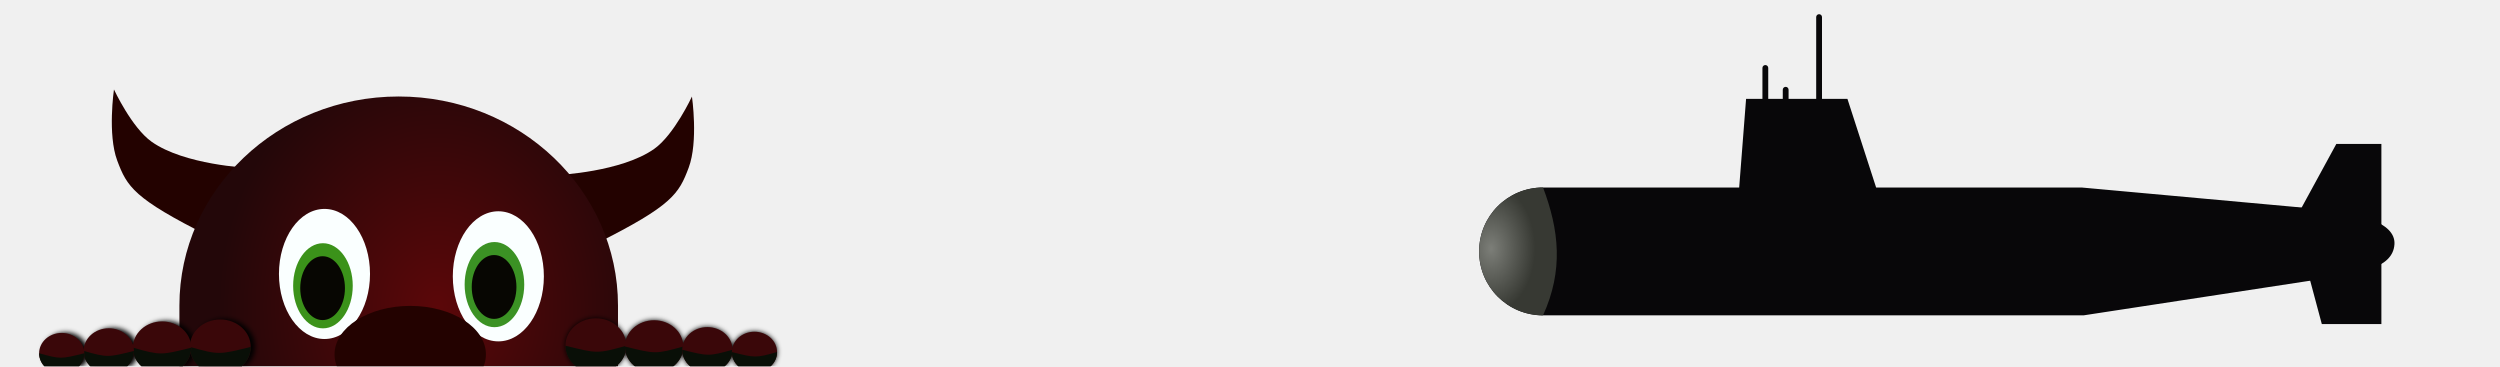
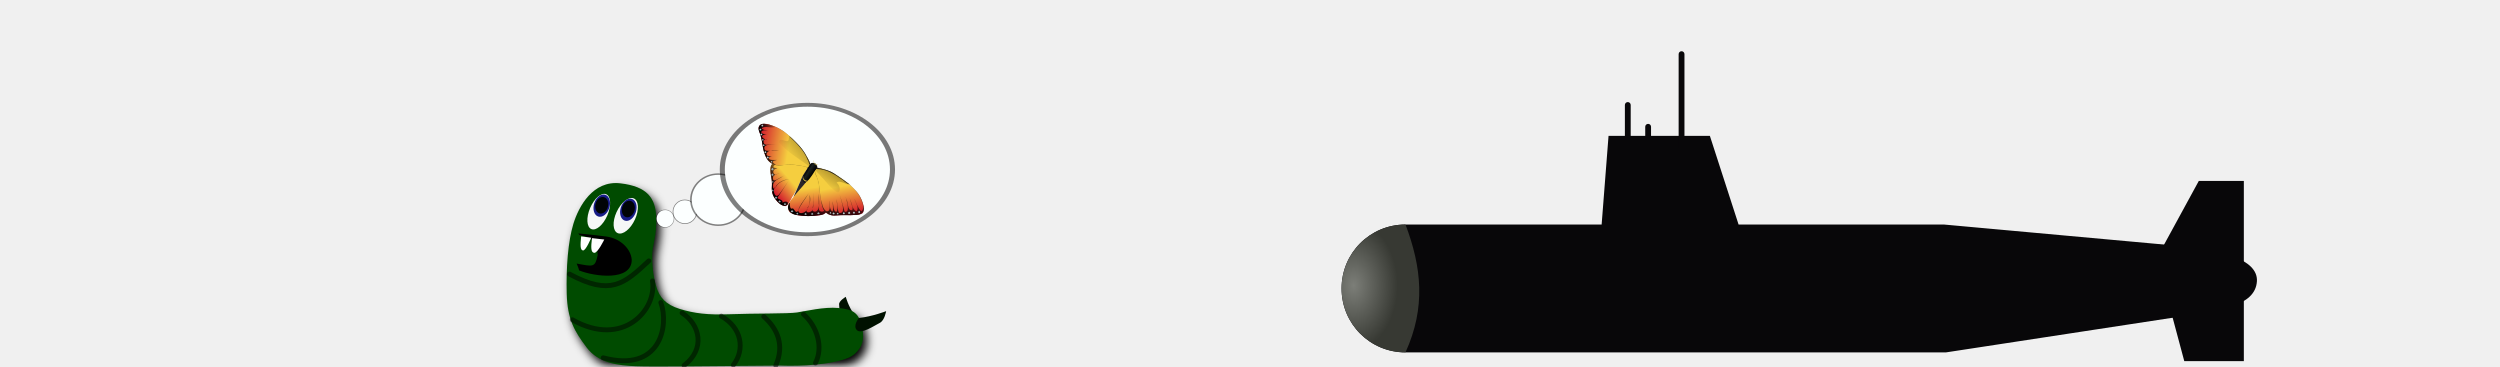
<svg xmlns="http://www.w3.org/2000/svg" xmlns:xlink="http://www.w3.org/1999/xlink" width="1024" height="150" id="svg11242" version="1.1">
  <defs id="defs11244">
    <linearGradient id="linearGradient36987">
      <stop style="stop-color:#5b0709;stop-opacity:1;" offset="0" id="stop36989" />
      <stop style="stop-color:#230709;stop-opacity:1;" offset="1" id="stop36991" />
    </linearGradient>
    <linearGradient id="linearGradient12025">
      <stop style="stop-color:#7c7e78;stop-opacity:1;" offset="0" id="stop12027" />
      <stop style="stop-color:#373933;stop-opacity:1;" offset="1" id="stop12029" />
    </linearGradient>
    <radialGradient xlink:href="#linearGradient12025" id="radialGradient12039" cx="578.638" cy="85.502" fx="578.638" fy="85.502" r="18.027" gradientTransform="matrix(1,0,0,1.452565,0,-39.06599)" gradientUnits="userSpaceOnUse" />
-     <radialGradient xlink:href="#linearGradient36987" id="radialGradient36993" cx="132.856" cy="1037.148" fx="132.856" fy="1037.148" r="64.274" gradientTransform="matrix(1,0,0,1.180556,0,-189.4365)" gradientUnits="userSpaceOnUse" />
-     <radialGradient xlink:href="#linearGradient36987" id="radialGradient37041" gradientUnits="userSpaceOnUse" gradientTransform="matrix(1,0,0,1.180556,0,-189.4365)" cx="132.856" cy="1037.148" fx="132.856" fy="1037.148" r="64.274" />
    <radialGradient xlink:href="#linearGradient36987" id="radialGradient37080" gradientUnits="userSpaceOnUse" gradientTransform="matrix(1.39749,0,0,1.649814,-6.369779,-683.0388)" cx="132.856" cy="1037.148" fx="132.856" fy="1037.148" r="64.274" />
    <filter id="filter37147" x="-0.03" width="1.06" y="-0.117" height="1.233">
      <feGaussianBlur stdDeviation="1.091" id="feGaussianBlur37149" />
    </filter>
    <clipPath clipPathUnits="userSpaceOnUse" id="clipPath37193">
      <rect ry="0" rx="0" y="883.775" x="-12.668" height="168.587" width="384.649" id="rect37195" style="color:#000000;fill:#ff0200;fill-opacity:0.393;fill-rule:nonzero;stroke:none;stroke-width:1;marker:none;visibility:visible;display:inline;overflow:visible;enable-background:accumulate" />
    </clipPath>
+     <filter id="filter48315">
+       <feGaussianBlur stdDeviation="1.966" id="feGaussianBlur48317" />
+     </filter>
+     <filter id="filter10718-3" color-interpolation-filters="sRGB">
+       <feGaussianBlur id="feGaussianBlur10720-3" stdDeviation="1.99" />
+     </filter>
+     <linearGradient xlink:href="#linearGradient7215-4" id="linearGradient67507" gradientUnits="userSpaceOnUse" gradientTransform="matrix(1.2862,0,0,1.594624,-160.3768,-587.6994)" x1="1303.043" y1="898.721" x2="1290.056" y2="1016.711" />
+     <linearGradient id="linearGradient7215-4">
+       <stop id="stop7217-7" offset="0" style="stop-color:#f5ce3f;stop-opacity:1;" />
+       <stop id="stop7219-3" offset="1" style="stop-color:#d41f2d;stop-opacity:1;" />
+     </linearGradient>
+     <linearGradient xlink:href="#linearGradient67390" id="linearGradient67509" gradientUnits="userSpaceOnUse" gradientTransform="matrix(1.2862,0,0,1.594624,-160.3768,325.0031)" x1="1311.183" y1="466.039" x2="1216.829" y2="239.553" />
+     <linearGradient id="linearGradient67390">
+       <stop style="stop-color:#000000;stop-opacity:1;" offset="0" id="stop67392" />
+       <stop style="stop-color:#000000;stop-opacity:0;" offset="1" id="stop67394" />
+     </linearGradient>
+     <filter color-interpolation-filters="sRGB" id="filter67288">
+       <feGaussianBlur stdDeviation="5.365" id="feGaussianBlur67290" />
+     </filter>
+     <linearGradient xlink:href="#linearGradient7215-4" id="linearGradient67598" gradientUnits="userSpaceOnUse" gradientTransform="matrix(1.2862,0,0,1.594624,-118.0633,-772.3406)" x1="1122.172" y1="889.888" x2="1102.017" y2="1017.37" />
+     <linearGradient id="linearGradient59987">
+       <stop id="stop59989" offset="0" style="stop-color:#f5ce3f;stop-opacity:1;" />
+       <stop id="stop59991" offset="1" style="stop-color:#d41f2d;stop-opacity:1;" />
+     </linearGradient>
+     <linearGradient xlink:href="#linearGradient67390" id="linearGradient67600" gradientUnits="userSpaceOnUse" gradientTransform="matrix(1.2862,0,0,1.594624,-118.0633,140.362)" x1="1040.997" y1="484.711" x2="1027.967" y2="312.62" />
+     <linearGradient id="linearGradient59994">
+       <stop style="stop-color:#000000;stop-opacity:1;" offset="0" id="stop59996" />
+       <stop style="stop-color:#000000;stop-opacity:0;" offset="1" id="stop59998" />
+     </linearGradient>
+     <linearGradient xlink:href="#linearGradient7178-8" id="linearGradient67602" gradientUnits="userSpaceOnUse" gradientTransform="matrix(1.2862,0,0,1.594624,-118.0633,140.362)" x1="1097.755" y1="196.241" x2="1168.778" y2="326.436" />
+     <linearGradient id="linearGradient7178-8">
+       <stop id="stop7180-1" offset="0" style="stop-color:#000000;stop-opacity:0.515;" />
+       <stop id="stop7182-8" offset="1" style="stop-color:#000000;stop-opacity:0;" />
+     </linearGradient>
+     <linearGradient xlink:href="#linearGradient8001-3" id="linearGradient10466-7" gradientUnits="userSpaceOnUse" x1="1262.836" y1="832.842" x2="1293.956" y2="808.431" />
+     <linearGradient id="linearGradient8001-3">
+       <stop style="stop-color:#000000;stop-opacity:1;" offset="0" id="stop8003-8" />
+       <stop id="stop8007-6" offset="0.65" style="stop-color:#1b211d;stop-opacity:1;" />
+       <stop style="stop-color:#000000;stop-opacity:1;" offset="1" id="stop8005-1" />
+     </linearGradient>
+     <linearGradient xlink:href="#linearGradient8001-3" id="linearGradient10462-6" gradientUnits="userSpaceOnUse" x1="1262.836" y1="832.842" x2="1293.956" y2="808.431" />
+     <linearGradient id="linearGradient60010">
+       <stop style="stop-color:#000000;stop-opacity:1;" offset="0" id="stop60012" />
+       <stop id="stop60014" offset="0.65" style="stop-color:#1b211d;stop-opacity:1;" />
+       <stop style="stop-color:#000000;stop-opacity:1;" offset="1" id="stop60016" />
+     </linearGradient>
+     <linearGradient xlink:href="#linearGradient8001-3" id="linearGradient10464-4" gradientUnits="userSpaceOnUse" x1="1262.836" y1="832.842" x2="1293.956" y2="808.431" />
+     <linearGradient id="linearGradient60019">
+       <stop style="stop-color:#000000;stop-opacity:1;" offset="0" id="stop60021" />
+       <stop id="stop60023" offset="0.65" style="stop-color:#1b211d;stop-opacity:1;" />
+       <stop style="stop-color:#000000;stop-opacity:1;" offset="1" id="stop60025" />
+     </linearGradient>
+     <linearGradient xlink:href="#linearGradient7215-4" id="linearGradient67120" gradientUnits="userSpaceOnUse" gradientTransform="matrix(1.2862,0,0,1.594624,-260.3908,-610.7796)" x1="1419.836" y1="821.53" x2="1490.662" y2="897.477" />
+     <linearGradient id="linearGradient60028">
+       <stop id="stop60030" offset="0" style="stop-color:#f5ce3f;stop-opacity:1;" />
+       <stop id="stop60032" offset="1" style="stop-color:#d41f2d;stop-opacity:1;" />
+     </linearGradient>
+     <linearGradient xlink:href="#linearGradient7371-5" id="linearGradient67122" gradientUnits="userSpaceOnUse" gradientTransform="matrix(1.2862,0,0,1.594624,-260.3908,301.923)" x1="1470.416" y1="338.68" x2="1361.83" y2="254.595" />
+     <linearGradient id="linearGradient7371-5">
+       <stop id="stop7373-5" offset="0" style="stop-color:#050000;stop-opacity:1;" />
+       <stop id="stop7375-5" offset="1" style="stop-color:#050000;stop-opacity:0;" />
+     </linearGradient>
+     <filter color-interpolation-filters="sRGB" id="filter67179">
+       <feGaussianBlur stdDeviation="3.54" id="feGaussianBlur67181" />
+     </filter>
+     <linearGradient xlink:href="#linearGradient7215-4" id="linearGradient67411" gradientUnits="userSpaceOnUse" gradientTransform="matrix(1.2862,0,0,1.594624,-324.5023,-678.7378)" x1="1398.433" y1="732.911" x2="1565.644" y2="697.65" />
+     <linearGradient id="linearGradient60041">
+       <stop id="stop60043" offset="0" style="stop-color:#f5ce3f;stop-opacity:1;" />
+       <stop id="stop60045" offset="1" style="stop-color:#d41f2d;stop-opacity:1;" />
+     </linearGradient>
+     <linearGradient xlink:href="#linearGradient67390" id="linearGradient67413" gradientUnits="userSpaceOnUse" gradientTransform="matrix(1.2862,0,0,1.594624,-324.5023,233.9648)" x1="1536.406" y1="140.636" x2="1434.431" y2="118.973" />
+     <linearGradient id="linearGradient60048">
+       <stop style="stop-color:#000000;stop-opacity:1;" offset="0" id="stop60050" />
+       <stop style="stop-color:#000000;stop-opacity:0;" offset="1" id="stop60052" />
+     </linearGradient>
+     <linearGradient xlink:href="#linearGradient7178-8" id="linearGradient67415" gradientUnits="userSpaceOnUse" gradientTransform="matrix(1.2862,0,0,1.594624,-324.5023,-678.7378)" x1="1188.222" y1="658.32" x2="1333.734" y2="806.146" />
+     <linearGradient id="linearGradient60055">
+       <stop id="stop60057" offset="0" style="stop-color:#000000;stop-opacity:0.515;" />
+       <stop id="stop60059" offset="1" style="stop-color:#000000;stop-opacity:0;" />
+     </linearGradient>
+     <linearGradient xlink:href="#linearGradient8001-3" id="linearGradient60358" gradientUnits="userSpaceOnUse" x1="1262.836" y1="832.842" x2="1293.956" y2="808.431" />
+     <linearGradient xlink:href="#linearGradient8001-3" id="linearGradient60361" gradientUnits="userSpaceOnUse" x1="1262.836" y1="832.842" x2="1293.956" y2="808.431" />
+     <linearGradient xlink:href="#linearGradient7215-4" id="linearGradient60366" gradientUnits="userSpaceOnUse" gradientTransform="matrix(1.2862,0,0,1.594624,-324.5023,-678.7378)" x1="1398.433" y1="732.911" x2="1565.644" y2="697.65" />
+     <linearGradient xlink:href="#linearGradient67390" id="linearGradient60369" gradientUnits="userSpaceOnUse" gradientTransform="matrix(1.2862,0,0,1.594624,-324.5023,233.9648)" x1="1536.406" y1="140.636" x2="1434.431" y2="118.973" />
+     <linearGradient xlink:href="#linearGradient7178-8" id="linearGradient60380" gradientUnits="userSpaceOnUse" gradientTransform="matrix(1.2862,0,0,1.594624,-324.5023,-678.7378)" x1="1188.222" y1="658.32" x2="1333.734" y2="806.146" />
+     <linearGradient xlink:href="#linearGradient7215-4" id="linearGradient60385" gradientUnits="userSpaceOnUse" gradientTransform="matrix(1.2862,0,0,1.594624,-118.0633,-772.3406)" x1="1122.172" y1="889.888" x2="1102.017" y2="1017.37" />
+     <linearGradient xlink:href="#linearGradient67390" id="linearGradient60388" gradientUnits="userSpaceOnUse" gradientTransform="matrix(1.2862,0,0,1.594624,-118.0633,140.362)" x1="1040.997" y1="484.711" x2="1027.967" y2="312.62" />
+     <linearGradient xlink:href="#linearGradient7178-8" id="linearGradient60398" gradientUnits="userSpaceOnUse" gradientTransform="matrix(1.2862,0,0,1.594624,-118.0633,140.362)" x1="1097.755" y1="196.241" x2="1168.778" y2="326.436" />
+     <linearGradient xlink:href="#linearGradient7215-4" id="linearGradient60402" gradientUnits="userSpaceOnUse" gradientTransform="matrix(1.2862,0,0,1.594624,-160.3768,-587.6994)" x1="1303.043" y1="898.721" x2="1290.056" y2="1016.711" />
+     <linearGradient xlink:href="#linearGradient67390" id="linearGradient60405" gradientUnits="userSpaceOnUse" gradientTransform="matrix(1.2862,0,0,1.594624,-160.3768,325.0031)" x1="1311.183" y1="466.039" x2="1216.829" y2="239.553" />
+     <linearGradient xlink:href="#linearGradient7215-4" id="linearGradient60414" gradientUnits="userSpaceOnUse" gradientTransform="matrix(1.2862,0,0,1.594624,-260.3908,-610.7796)" x1="1419.836" y1="821.53" x2="1490.662" y2="897.477" />
+     <linearGradient xlink:href="#linearGradient7371-5" id="linearGradient60417" gradientUnits="userSpaceOnUse" gradientTransform="matrix(1.2862,0,0,1.594624,-260.3908,301.923)" x1="1470.416" y1="338.68" x2="1361.83" y2="254.595" />
  </defs>
  <g id="layer1" transform="translate(0,-902.3622)">
-     <g id="g12049" transform="translate(32.13695,16.6636)">
+     <g id="g12049" transform="translate(-24.20128,31.83159)">
      <path id="rect12018" d="m 599.89,60.136 80.342,0 2.827,-36.303 41.51,0 11.754,36.303 84.136,0 98.122,8.927 c 14.447,1.314 30.58,5.148 30.054,14.283 -0.595,10.341 -15.714,12.09 -30.054,14.283 l -97.304,14.878 -221.388,0 c -14.507,0 -26.186,-11.679 -26.186,-26.186 0,-14.507 11.679,-26.186 26.186,-26.186 z" style="color:#000000;fill:#080709;fill-opacity:1;fill-rule:nonzero;stroke:none;stroke-width:1;marker:none;visibility:visible;display:inline;overflow:visible;enable-background:accumulate" transform="translate(0,902.3622)" />
      <path transform="translate(0,902.3622)" id="path12021" d="m 910.547,68.467 14.283,-26.186 18.449,0 0,73.796 -24.4,0 -5.617,-20.962 z" style="fill:#080709;fill-opacity:1;stroke:none" />
      <path transform="translate(0,902.3622)" style="color:#000000;fill:url(#radialGradient12039);fill-opacity:1;fill-rule:nonzero;stroke:none;stroke-width:1;marker:none;visibility:visible;display:inline;overflow:visible;enable-background:accumulate" d="m 599.89,60.136 c 6.588,17.421 8.408,33.922 0,52.371 -14.507,0 -26.186,-11.679 -26.186,-26.186 0,-14.507 11.679,-26.186 26.186,-26.186 z" id="path12023" />
      <rect ry="1.19" y="912.341" x="689.754" height="22.02" width="2.381" id="rect12041" style="color:#000000;fill:#080709;fill-opacity:1;fill-rule:nonzero;stroke:none;stroke-width:1;marker:none;visibility:visible;display:inline;overflow:visible;enable-background:accumulate" />
      <rect ry="1.19" y="921.268" x="698.086" height="8.927" width="2.381" id="rect12045" style="color:#000000;fill:#080709;fill-opacity:1;fill-rule:nonzero;stroke:none;stroke-width:1;marker:none;visibility:visible;display:inline;overflow:visible;enable-background:accumulate" />
      <rect ry="1.19" y="891.512" x="711.774" height="41.064" width="2.381" id="rect12047" style="color:#000000;fill:#080709;fill-opacity:1;fill-rule:nonzero;stroke:none;stroke-width:1;marker:none;visibility:visible;display:inline;overflow:visible;enable-background:accumulate" />
    </g>
-     <g id="g37153" clip-path="url(#clipPath37193)">
+     <g id="g37153" clip-path="url(#clipPath37193)" transform="translate(2.166855,-150.2353)">
      <path style="fill:#230200;fill-opacity:1;stroke:none" d="m 244.53,1001.98 c 30.844,-15.464 33.527,-20.222 37.55,-30.928 4.023,-10.706 1.341,-29.143 1.341,-29.143 0,0 -7.243,15.608 -15.422,21.412 -13.411,9.516 -39.561,10.706 -39.561,10.706 z" id="path36977" />
      <path id="path36975" d="M 85.569,999.073 C 54.724,983.609 52.042,978.851 48.019,968.145 c -4.023,-10.706 -1.341,-29.143 -1.341,-29.143 0,0 7.243,15.608 15.422,21.412 13.411,9.516 39.561,10.706 39.561,10.706 z" style="fill:#230200;fill-opacity:1;stroke:none" />
      <rect rx="89.822" ry="85.664" y="941.885" x="73.486" height="212.08" width="179.644" id="rect36882" style="color:#000000;fill:url(#radialGradient37080);fill-opacity:1;fill-rule:nonzero;stroke:none;stroke-width:1;marker:none;visibility:visible;display:inline;overflow:visible;enable-background:accumulate" />
-       <path id="rect37092" transform="translate(0,902.3622)" d="M 244.094 130.375 C 237.182 130.375 231.594 135.374 231.594 141.594 C 231.594 147.814 237.182 152.812 244.094 152.812 C 244.526 152.812 244.923 152.819 245.344 152.781 C 250.697 152.295 255.031 148.772 256.219 144.156 C 256.622 145.887 257.485 147.469 258.688 148.781 C 258.931 149.047 259.199 149.288 259.469 149.531 C 261.629 151.476 264.627 152.688 267.938 152.688 C 268.351 152.688 268.753 152.662 269.156 152.625 C 274.269 152.16 278.379 148.809 279.531 144.406 C 280.08 148.369 283.365 151.557 287.656 152.344 C 287.992 152.405 288.34 152.437 288.688 152.469 C 289.035 152.5 289.393 152.531 289.75 152.531 C 290.107 152.531 290.465 152.5 290.812 152.469 C 295.305 152.061 298.931 149.091 299.844 145.188 C 300.273 148.496 302.845 151.198 306.281 152.156 C 307.152 152.399 308.07 152.531 309.031 152.531 C 309.352 152.531 309.657 152.497 309.969 152.469 C 314.022 152.1 317.295 149.405 318.094 145.875 C 318.217 145.332 318.281 144.764 318.281 144.188 C 318.281 139.574 314.157 135.875 309.031 135.875 C 304.595 135.875 300.912 138.667 300 142.406 C 299.522 137.672 295.139 133.969 289.75 133.969 C 284.982 133.969 281.001 136.869 279.812 140.812 C 279.203 135.375 274.145 131.156 267.938 131.156 C 262.305 131.156 257.59 134.639 256.312 139.344 C 255.153 134.218 250.141 130.375 244.094 130.375 z " style="color:#000000;fill:#000000;fill-opacity:1;fill-rule:nonzero;stroke:none;stroke-width:1;marker:none;visibility:visible;display:inline;overflow:visible;enable-background:accumulate;filter:url(#filter37147)" />
+       <path id="rect37092" transform="translate(0,902.3622)" d="m 244.094,130.375 c -6.911,0 -12.5,4.999 -12.5,11.219 0,6.22 5.589,11.219 12.5,11.219 0.432,0 0.83,0.007 1.25,-0.031 5.353,-0.486 9.687,-4.009 10.875,-8.625 0.403,1.73 1.267,3.313 2.469,4.625 0.243,0.265 0.511,0.507 0.781,0.75 2.16,1.944 5.158,3.156 8.469,3.156 0.414,0 0.816,-0.026 1.219,-0.062 5.113,-0.465 9.223,-3.816 10.375,-8.219 0.549,3.963 3.834,7.151 8.125,7.938 0.336,0.062 0.684,0.093 1.031,0.125 0.347,0.032 0.706,0.062 1.062,0.062 0.357,0 0.715,-0.031 1.062,-0.062 4.493,-0.408 8.118,-3.378 9.031,-7.281 0.429,3.308 3.002,6.011 6.438,6.969 0.87,0.243 1.789,0.375 2.75,0.375 0.32,0 0.626,-0.034 0.938,-0.062 4.054,-0.368 7.326,-3.064 8.125,-6.594 0.123,-0.543 0.188,-1.111 0.188,-1.688 0,-4.613 -4.124,-8.312 -9.25,-8.312 -4.436,0 -8.119,2.792 -9.031,6.531 -0.478,-4.734 -4.861,-8.438 -10.25,-8.438 -4.768,0 -8.749,2.9 -9.938,6.844 -0.61,-5.437 -5.667,-9.656 -11.875,-9.656 -5.632,0 -10.347,3.482 -11.625,8.188 -1.159,-5.126 -6.171,-8.969 -12.219,-8.969 z" style="color:#000000;fill:#000000;fill-opacity:1;fill-rule:nonzero;stroke:none;stroke-width:1;marker:none;visibility:visible;display:inline;overflow:visible;filter:url(#filter37147);enable-background:accumulate" />
      <g transform="matrix(1.39749,0,0,1.39749,31.90135,-417.3344)" id="g36915">
        <g id="g36893" transform="translate(-57.65817,11.44606)">
          <rect ry="16.068" rx="64.274" y="1026.177" x="200.558" height="16.068" width="17.854" id="rect36884" style="color:#000000;fill:#3a0709;fill-opacity:1;fill-rule:nonzero;stroke:none;stroke-width:1;marker:none;visibility:visible;display:inline;overflow:visible;enable-background:accumulate" />
          <path id="rect36890" d="m 218.412,1034.211 c 0,4.451 -3.981,8.034 -8.927,8.034 -4.946,0 -8.927,-3.583 -8.927,-8.034 9.244,2.3 9.328,2.394 17.854,0 z" style="color:#000000;fill:#090f07;fill-opacity:1;fill-rule:nonzero;stroke:none;stroke-width:1;marker:none;visibility:visible;display:inline;overflow:visible;enable-background:accumulate" />
        </g>
        <g transform="matrix(0.9580591,0,0,0.9580591,-31.81005,55.05181)" id="g36897">
          <rect style="color:#000000;fill:#3a0709;fill-opacity:1;fill-rule:nonzero;stroke:none;stroke-width:1;marker:none;visibility:visible;display:inline;overflow:visible;enable-background:accumulate" id="rect36899" width="17.854" height="16.068" x="200.558" y="1026.177" rx="64.274" ry="16.068" />
          <path style="color:#000000;fill:#090f07;fill-opacity:1;fill-rule:nonzero;stroke:none;stroke-width:1;marker:none;visibility:visible;display:inline;overflow:visible;enable-background:accumulate" d="m 218.412,1034.211 c 0,4.451 -3.981,8.034 -8.927,8.034 -4.946,0 -8.927,-3.583 -8.927,-8.034 9.244,2.3 9.328,2.394 17.854,0 z" id="path36901" />
        </g>
        <g id="g36903" transform="matrix(0.8262447,0,0,0.8262447,11.42109,192.3277)">
          <rect ry="16.068" rx="64.274" y="1026.177" x="200.558" height="16.068" width="17.854" id="rect36905" style="color:#000000;fill:#3a0709;fill-opacity:1;fill-rule:nonzero;stroke:none;stroke-width:1;marker:none;visibility:visible;display:inline;overflow:visible;enable-background:accumulate" />
          <path id="path36907" d="m 218.412,1034.211 c 0,4.451 -3.981,8.034 -8.927,8.034 -4.946,0 -8.927,-3.583 -8.927,-8.034 9.244,2.3 9.328,2.394 17.854,0 z" style="color:#000000;fill:#090f07;fill-opacity:1;fill-rule:nonzero;stroke:none;stroke-width:1;marker:none;visibility:visible;display:inline;overflow:visible;enable-background:accumulate" />
        </g>
        <g transform="matrix(0.7416972,0,0,0.7416972,42.92607,280.447)" id="g36909">
          <rect style="color:#000000;fill:#3a0709;fill-opacity:1;fill-rule:nonzero;stroke:none;stroke-width:1;marker:none;visibility:visible;display:inline;overflow:visible;enable-background:accumulate" id="rect36911" width="17.854" height="16.068" x="200.558" y="1026.177" rx="64.274" ry="16.068" />
          <path style="color:#000000;fill:#090f07;fill-opacity:1;fill-rule:nonzero;stroke:none;stroke-width:1;marker:none;visibility:visible;display:inline;overflow:visible;enable-background:accumulate" d="m 218.412,1034.211 c 0,4.451 -3.981,8.034 -8.927,8.034 -4.946,0 -8.927,-3.583 -8.927,-8.034 9.244,2.3 9.328,2.394 17.854,0 z" id="path36913" />
        </g>
      </g>
      <path style="color:#000000;fill:#000000;fill-opacity:1;fill-rule:nonzero;stroke:none;stroke-width:1;marker:none;visibility:visible;display:inline;overflow:visible;filter:url(#filter37147);enable-background:accumulate" d="m 244.094,130.375 c -6.911,0 -12.5,4.999 -12.5,11.219 0,6.22 5.589,11.219 12.5,11.219 0.432,0 0.83,0.007 1.25,-0.031 5.353,-0.486 9.687,-4.009 10.875,-8.625 0.403,1.73 1.267,3.313 2.469,4.625 0.243,0.265 0.511,0.507 0.781,0.75 2.16,1.944 5.158,3.156 8.469,3.156 0.414,0 0.816,-0.026 1.219,-0.062 5.113,-0.465 9.223,-3.816 10.375,-8.219 0.549,3.963 3.834,7.151 8.125,7.938 0.336,0.062 0.684,0.093 1.031,0.125 0.347,0.032 0.706,0.062 1.062,0.062 0.357,0 0.715,-0.031 1.062,-0.062 4.493,-0.408 8.118,-3.378 9.031,-7.281 0.429,3.308 3.002,6.011 6.438,6.969 0.87,0.243 1.789,0.375 2.75,0.375 0.32,0 0.626,-0.034 0.938,-0.062 4.054,-0.368 7.326,-3.064 8.125,-6.594 0.123,-0.543 0.188,-1.111 0.188,-1.688 0,-4.613 -4.124,-8.312 -9.25,-8.312 -4.436,0 -8.119,2.792 -9.031,6.531 -0.478,-4.734 -4.861,-8.438 -10.25,-8.438 -4.768,0 -8.749,2.9 -9.938,6.844 -0.61,-5.437 -5.667,-9.656 -11.875,-9.656 -5.632,0 -10.347,3.482 -11.625,8.188 -1.159,-5.126 -6.171,-8.969 -12.219,-8.969 z" transform="matrix(-1,0,0,1,335.9898,902.7088)" id="path37151" />
      <g transform="matrix(-1.39749,0,0,1.39749,302.4011,-416.85)" id="g36929">
        <g transform="translate(-57.65817,11.44606)" id="g36931">
          <rect style="color:#000000;fill:#3a0709;fill-opacity:1;fill-rule:nonzero;stroke:none;stroke-width:1;marker:none;visibility:visible;display:inline;overflow:visible;enable-background:accumulate" id="rect36933" width="17.854" height="16.068" x="200.558" y="1026.177" rx="64.274" ry="16.068" />
          <path style="color:#000000;fill:#090f07;fill-opacity:1;fill-rule:nonzero;stroke:none;stroke-width:1;marker:none;visibility:visible;display:inline;overflow:visible;enable-background:accumulate" d="m 218.412,1034.211 c 0,4.451 -3.981,8.034 -8.927,8.034 -4.946,0 -8.927,-3.583 -8.927,-8.034 9.244,2.3 9.328,2.394 17.854,0 z" id="path36935" />
        </g>
        <g id="g36937" transform="matrix(0.9580591,0,0,0.9580591,-31.81005,55.05181)">
          <rect ry="16.068" rx="64.274" y="1026.177" x="200.558" height="16.068" width="17.854" id="rect36939" style="color:#000000;fill:#3a0709;fill-opacity:1;fill-rule:nonzero;stroke:none;stroke-width:1;marker:none;visibility:visible;display:inline;overflow:visible;enable-background:accumulate" />
          <path id="path36941" d="m 218.412,1034.211 c 0,4.451 -3.981,8.034 -8.927,8.034 -4.946,0 -8.927,-3.583 -8.927,-8.034 9.244,2.3 9.328,2.394 17.854,0 z" style="color:#000000;fill:#090f07;fill-opacity:1;fill-rule:nonzero;stroke:none;stroke-width:1;marker:none;visibility:visible;display:inline;overflow:visible;enable-background:accumulate" />
        </g>
        <g transform="matrix(0.8262447,0,0,0.8262447,11.42109,192.3277)" id="g36943">
          <rect style="color:#000000;fill:#3a0709;fill-opacity:1;fill-rule:nonzero;stroke:none;stroke-width:1;marker:none;visibility:visible;display:inline;overflow:visible;enable-background:accumulate" id="rect36945" width="17.854" height="16.068" x="200.558" y="1026.177" rx="64.274" ry="16.068" />
          <path style="color:#000000;fill:#090f07;fill-opacity:1;fill-rule:nonzero;stroke:none;stroke-width:1;marker:none;visibility:visible;display:inline;overflow:visible;enable-background:accumulate" d="m 218.412,1034.211 c 0,4.451 -3.981,8.034 -8.927,8.034 -4.946,0 -8.927,-3.583 -8.927,-8.034 9.244,2.3 9.328,2.394 17.854,0 z" id="path36947" />
        </g>
        <g id="g36949" transform="matrix(0.7416972,0,0,0.7416972,42.92607,280.447)">
          <rect ry="16.068" rx="64.274" y="1026.177" x="200.558" height="16.068" width="17.854" id="rect36951" style="color:#000000;fill:#3a0709;fill-opacity:1;fill-rule:nonzero;stroke:none;stroke-width:1;marker:none;visibility:visible;display:inline;overflow:visible;enable-background:accumulate" />
          <path id="path36953" d="m 218.412,1034.211 c 0,4.451 -3.981,8.034 -8.927,8.034 -4.946,0 -8.927,-3.583 -8.927,-8.034 9.244,2.3 9.328,2.394 17.854,0 z" style="color:#000000;fill:#090f07;fill-opacity:1;fill-rule:nonzero;stroke:none;stroke-width:1;marker:none;visibility:visible;display:inline;overflow:visible;enable-background:accumulate" />
        </g>
      </g>
      <rect ry="53.289" rx="89.822" y="988.9" x="185.47" height="53.289" width="37.302" id="rect36955" style="color:#000000;fill:#faffff;fill-opacity:1;fill-rule:nonzero;stroke:none;stroke-width:1;marker:none;visibility:visible;display:inline;overflow:visible;enable-background:accumulate" />
      <rect style="color:#000000;fill:#faffff;fill-opacity:1;fill-rule:nonzero;stroke:none;stroke-width:1;marker:none;visibility:visible;display:inline;overflow:visible;enable-background:accumulate" id="rect36957" width="37.302" height="53.289" x="114.257" y="987.931" rx="89.822" ry="53.289" />
      <rect ry="34.88" rx="58.793" y="1001.98" x="120.07" height="34.88" width="24.416" id="rect36959" style="color:#000000;fill:#3b921a;fill-opacity:1;fill-rule:nonzero;stroke:none;stroke-width:1;marker:none;visibility:visible;display:inline;overflow:visible;enable-background:accumulate" />
      <rect style="color:#000000;fill:#070602;fill-opacity:1;fill-rule:nonzero;stroke:none;stroke-width:1;marker:none;visibility:visible;display:inline;overflow:visible;enable-background:accumulate" id="rect36961" width="18.312" height="26.16" x="122.977" y="1007.309" rx="44.094" ry="26.16" />
      <rect style="color:#000000;fill:#3b9224;fill-opacity:1;fill-rule:nonzero;stroke:none;stroke-width:1;marker:none;visibility:visible;display:inline;overflow:visible;enable-background:accumulate" id="rect36969" width="24.416" height="34.88" x="190.315" y="1001.495" rx="58.793" ry="34.88" />
      <rect ry="26.16" rx="44.094" y="1006.824" x="193.221" height="26.16" width="18.312" id="rect36971" style="color:#000000;fill:#070602;fill-opacity:1;fill-rule:nonzero;stroke:none;stroke-width:1;marker:none;visibility:visible;display:inline;overflow:visible;enable-background:accumulate" />
      <rect ry="34.599" rx="61.349" y="1027.655" x="137.026" height="39.724" width="62.009" id="rect36973" style="color:#000000;fill:#230200;fill-opacity:1;fill-rule:nonzero;stroke:none;stroke-width:1;marker:none;visibility:visible;display:inline;overflow:visible;enable-background:accumulate" />
    </g>
+     <g id="g60426">
+       <path style="fill:#000002;fill-opacity:1;stroke:none;filter:url(#filter48315)" d="m 321.505,1054.551 c -31.877,0.272 -52.312,0.545 -59.396,0.272 -7.084,-0.272 -15.277,-1.14 -20.181,-7.679 -4.904,-6.539 -7.882,-11.393 -8.155,-22.019 -0.272,-10.626 0.529,-21.455 2.725,-28.608 2.195,-7.153 7.997,-17.899 19.217,-16.604 11.22,1.294 14.35,6.178 14.706,13.695 0.356,7.517 -1.638,11.957 -1.638,15.771 0,3.814 0.241,7.989 1.604,12.621 1.362,4.632 3.849,7.553 9.627,9.345 5.979,1.854 11.514,2.53 20.515,2.188 9.912,-0.376 24.007,-0.172 27.549,-0.717 3.542,-0.545 11.171,-2.383 16.892,-1.838 5.722,0.545 8.124,1.704 9.52,6.78 1.397,5.077 0.459,8.262 -1.059,10.169 -1.857,2.333 -3.266,3.742 -10.307,5.177 -9.994,2.037 -21.621,1.447 -21.621,1.447 z" id="path48297" />
+       <path style="fill:#001100;fill-opacity:1;stroke:none" d="m 349.905,1031.277 c -2.477,-3.518 -3.476,-7.332 -3.476,-7.332 0,0 -2.929,1.676 -2.727,3.157 0.203,1.481 -0.105,5.989 2.391,6.37 2.495,0.381 3.812,-2.196 3.812,-2.196 z" id="path48223" />
+       <path transform="translate(0,902.3622)" id="path48219" d="M 319.864,149.728 C 287.987,150 267.553,150.272 260.469,150 c -7.084,-0.272 -15.277,-1.14 -20.181,-7.679 -4.904,-6.539 -7.882,-11.393 -8.155,-22.019 -0.272,-10.626 0.529,-21.455 2.725,-28.608 2.195,-7.153 7.997,-17.899 19.217,-16.604 11.22,1.294 14.35,6.178 14.706,13.695 0.356,7.517 -1.638,11.957 -1.638,15.771 0,3.814 0.241,7.989 1.604,12.621 1.362,4.632 3.849,7.553 9.627,9.345 5.979,1.854 11.514,2.53 20.515,2.188 9.912,-0.376 24.007,-0.172 27.549,-0.717 3.542,-0.545 11.171,-2.383 16.892,-1.838 5.722,0.545 8.124,1.704 9.52,6.78 1.397,5.077 0.459,8.262 -1.059,10.169 -1.857,2.333 -3.266,3.742 -10.307,5.177 -9.994,2.037 -21.621,1.447 -21.621,1.447 z" style="fill:#004b00;fill-opacity:1;stroke:none;stroke-width:1px;stroke-linecap:butt;stroke-linejoin:miter;stroke-opacity:0.968" />
+       <path id="path48221" d="m 351.783,1032.62 c 5.789,-0.663 11.179,-2.818 11.179,-2.818 0,0 -0.599,3.813 -2.595,4.807 -1.996,0.995 -7.586,4.807 -9.383,2.984 -1.797,-1.823 0.799,-4.973 0.799,-4.973 z" style="fill:#001100;fill-opacity:1;stroke:none" />
+       <rect transform="matrix(0.9196628,0.3927089,-0.3927089,0.9196628,0,0)" ry="15.501" rx="89.822" y="805.535" x="610.12" height="15.501" width="7.674" id="rect48277" style="color:#000000;fill:#f5f7f7;fill-opacity:1;fill-rule:nonzero;stroke:none;stroke-width:1;marker:none;visibility:visible;display:inline;overflow:visible;enable-background:accumulate" />
+       <rect style="color:#000000;fill:#f5f7f7;fill-opacity:1;fill-rule:nonzero;stroke:none;stroke-width:1;marker:none;visibility:visible;display:inline;overflow:visible;enable-background:accumulate" id="rect48279" width="8.119" height="15.669" x="641.058" y="817.944" rx="95.036" ry="15.669" transform="matrix(0.9285675,0.3711635,-0.415032,0.9098068,0,0)" />
+       <rect transform="matrix(0.9509861,0.3092338,-0.3092338,0.9509861,0,0)" ry="9.362" rx="107.787" y="857.342" x="536.263" height="9.362" width="6.446" id="rect48283" style="color:#000000;fill:#171c87;fill-opacity:1;fill-rule:nonzero;stroke:none;stroke-width:1;marker:none;visibility:visible;display:inline;overflow:visible;enable-background:accumulate" />
+       <rect style="color:#000000;fill:#171c87;fill-opacity:1;fill-rule:nonzero;stroke:none;stroke-width:1;marker:none;visibility:visible;display:inline;overflow:visible;enable-background:accumulate" id="rect48285" width="6.446" height="9.362" x="547.147" y="855.578" rx="107.787" ry="9.362" transform="matrix(0.9509861,0.3092338,-0.3092338,0.9509861,0,0)" />
+       <rect transform="matrix(0.9628779,0.2699371,-0.2699371,0.9628779,0,0)" ry="6.906" rx="107.787" y="879.84" x="500.996" height="6.906" width="5.218" id="rect48287" style="color:#000000;fill:#000306;fill-opacity:1;fill-rule:nonzero;stroke:none;stroke-width:1;marker:none;visibility:visible;display:inline;overflow:visible;enable-background:accumulate" />
+       <rect style="color:#000000;fill:#000306;fill-opacity:1;fill-rule:nonzero;stroke:none;stroke-width:1;marker:none;visibility:visible;display:inline;overflow:visible;enable-background:accumulate" id="rect48289" width="5.218" height="6.906" x="511.903" y="878.377" rx="107.787" ry="6.906" transform="matrix(0.9628779,0.2699371,-0.2699371,0.9628779,0,0)" />
+       <path transform="translate(0,902.3622)" id="path48291" d="m 236.861,95.622 c 0,0 6.086,0.509 11.611,1.277 5.525,0.767 9.983,4.947 10.29,9.551 -0.034,8.848 -15.286,6.867 -21.56,4.311 -0.276,-1.154 -0.539,-1.568 -1.008,-2.812 6.763,1.249 7.537,1.744 8.616,-3.44 -0.203,-4.49 -1.044,-7.051 -7.388,-8.224 z" style="fill:#000000;fill-opacity:1;stroke:none" />
+       <path id="path48293" d="m 238.037,999.182 c -0.388,3.699 -0.388,5.657 0.776,5.766 1.164,0.109 3.363,-5.222 3.363,-5.222 z" style="fill:#ffffff;fill-opacity:1;stroke:none" />
+       <path style="fill:#ffffff;fill-opacity:1;stroke:none" d="m 242.476,999.901 c -0.472,3.864 -0.472,5.91 0.944,6.024 1.416,0.114 4.092,-5.455 4.092,-5.455 z" id="path48295" />
+       <path transform="translate(0,902.3622)" id="path48319" d="m 329.082,128.674 c 5.742,5.086 8.202,13.616 4.921,20.014" style="fill:none;stroke:#000000;stroke-width:2;stroke-linecap:round;stroke-linejoin:miter;stroke-opacity:0.493;stroke-miterlimit:4;stroke-dasharray:none" />
+       <path style="fill:none;stroke:#000000;stroke-width:2;stroke-linecap:round;stroke-linejoin:miter;stroke-miterlimit:4;stroke-opacity:0.493;stroke-dasharray:none" d="m 312.841,1032.02 c 5.742,5.085 8.531,11.812 4.921,20.014" id="path48413" />
+       <path id="path48415" d="m 295.452,1031.856 c 8.366,4.757 9.843,13.616 4.921,20.014" style="fill:none;stroke:#000000;stroke-width:2;stroke-linecap:round;stroke-linejoin:miter;stroke-miterlimit:4;stroke-opacity:0.493;stroke-dasharray:none" />
+       <path style="fill:none;stroke:#000000;stroke-width:2;stroke-linecap:round;stroke-linejoin:miter;stroke-miterlimit:4;stroke-opacity:0.493;stroke-dasharray:none" d="m 279.375,1030.544 c 7.382,4.757 9.679,14.764 0.82,21.49" id="path48417" />
+       <path id="path48419" d="m 270.681,1026.278 c 3.445,9.515 -0.164,28.873 -23.623,22.639" style="fill:none;stroke:#000000;stroke-width:2;stroke-linecap:round;stroke-linejoin:miter;stroke-miterlimit:4;stroke-opacity:0.493;stroke-dasharray:none" />
+       <path style="fill:none;stroke:#000000;stroke-width:2;stroke-linecap:round;stroke-linejoin:miter;stroke-miterlimit:4;stroke-opacity:0.493;stroke-dasharray:none" d="m 267.235,1017.42 c 1.969,11.647 -11.976,27.724 -32.81,15.913" id="path48421" />
+       <path id="path48423" d="m 265.759,1009.217 c -10.171,9.515 -15.749,14.436 -32.482,5.413" style="fill:none;stroke:#000000;stroke-width:2;stroke-linecap:round;stroke-linejoin:miter;stroke-miterlimit:4;stroke-opacity:0.493;stroke-dasharray:none" />
+       <g id="g48545">
+         <rect ry="7.009" rx="89.822" transform="matrix(1.061035,0,0,1.061035,-16.39716,897.1288)" y="85.828" x="268.735" height="7.009" width="7.009" id="rect48429" style="color:#000000;fill:#000000;fill-opacity:0.425;fill-rule:nonzero;stroke:none;stroke-width:2;marker:none;visibility:visible;display:inline;overflow:visible;enable-background:accumulate" />
+         <rect style="color:#000000;fill:#fcffff;fill-opacity:1;fill-rule:nonzero;stroke:none;stroke-width:2;marker:none;visibility:visible;display:inline;overflow:visible;enable-background:accumulate" id="rect48427" width="7.009" height="7.009" x="268.954" y="988.409" rx="89.822" ry="7.009" />
+       </g>
+       <g transform="translate(0.6132505,-0.6132504)" id="g48549">
+         <rect style="color:#000000;fill:#000000;fill-opacity:0.479;fill-rule:nonzero;stroke:none;stroke-width:2;marker:none;visibility:visible;display:inline;overflow:visible;enable-background:accumulate" id="rect48497" width="7.009" height="7.009" x="268.735" y="85.828" transform="matrix(1.427246,0,0,1.427246,-108.6476,862.2242)" rx="89.822" ry="7.009" />
+         <rect ry="9.428" rx="120.824" y="985.009" x="275.191" height="9.428" width="9.428" id="rect48499" style="color:#000000;fill:#fcffff;fill-opacity:1;fill-rule:nonzero;stroke:none;stroke-width:2;marker:none;visibility:visible;display:inline;overflow:visible;enable-background:accumulate" />
+       </g>
+       <g transform="translate(0.8176673,-4.49717)" id="g48553">
+         <rect ry="7.009" rx="89.822" transform="matrix(3.288818,0,0,3.075195,-601.9713,713.9145)" y="85.828" x="268.735" height="7.009" width="7.009" id="rect48503" style="color:#000000;fill:#000000;fill-opacity:0.47;fill-rule:nonzero;stroke:none;stroke-width:2;marker:none;visibility:visible;display:inline;overflow:visible;enable-background:accumulate" />
+         <rect style="color:#000000;fill:#fcffff;fill-opacity:1;fill-rule:nonzero;stroke:none;stroke-width:2;marker:none;visibility:visible;display:inline;overflow:visible;enable-background:accumulate" id="rect48505" width="21.724" height="20.313" x="282.513" y="978.471" rx="278.415" ry="20.313" />
+       </g>
+       <g transform="matrix(1.16606,0,0,1.150836,-49.43526,-164.5772)" id="g48557">
+         <rect style="color:#000000;fill:#000000;fill-opacity:0.498;fill-rule:nonzero;stroke:none;stroke-width:2;marker:none;visibility:visible;display:inline;overflow:visible;enable-background:accumulate" id="rect48509" width="7.009" height="7.009" x="268.735" y="85.828" transform="matrix(8.781982,0,0,6.767822,-2064.793,382.8402)" rx="89.822" ry="7.009" />
+         <rect ry="44.704" rx="743.44" y="965.071" x="297.004" height="44.704" width="58.009" id="rect48511" style="color:#000000;fill:#fcffff;fill-opacity:1;fill-rule:nonzero;stroke:none;stroke-width:2;marker:none;visibility:visible;display:inline;overflow:visible;enable-background:accumulate" />
+       </g>
+       <g transform="matrix(-0.05561093,0,0,0.05561093,408.0768,934.0685)" id="g67109">
+         <path id="path10058-9" d="m 1384.391,658.097 c 41.827,-26.656 93.966,-23.218 141.199,-31.62 37.758,-4.126 77.302,-6.255 114.095,3.391 39.608,22.377 20.18,74.028 17.479,109.784 -12.798,44.493 7.781,93.612 -16.699,135.309 -17.395,34.605 -47.521,66.297 -86.757,73.723 -32.732,-15.401 -40.858,-57.184 -61.801,-84.405 -22.987,-35.375 -40.401,-73.779 -53.838,-113.626 -13.916,-33.39 -40.55,-59.014 -53.678,-92.556 z" style="fill:url(#linearGradient60414);fill-opacity:1;stroke:none" />
+         <path id="path7570-1" d="m 1573.811,622.841 c -16.122,0.139 -40.107,1.217 -11.166,5.883 23.366,11.634 79.868,4.269 78.994,33.772 -16.955,8.674 -47.215,2.673 -12.664,12.668 28.526,15.698 7.111,58.656 -21.033,32.401 -43.456,-9.161 38.477,5.636 36.211,28.12 6.284,51.201 -45.412,0.92 -68.954,-5.592 -17.177,-9.314 -30.087,-16.579 -5.412,-2.512 26.105,19.502 73.595,29.835 74.446,68.358 2.359,19.945 -7.731,36.039 -18.121,10.272 -21.55,-36.412 -60.696,-54.471 -101.657,-57.643 37.284,7.815 75.748,21.522 97.326,55.178 31.474,12.757 13.695,88.957 -17.683,63.371 -28.607,-36.152 -52.781,-75.61 -79.201,-113.366 26.49,40.184 51.772,81.345 79.019,120.917 27.094,26.795 -38.412,18.253 -28.933,48.454 -15.776,-14.575 -54.134,-10.917 -36.674,16.017 31.218,24.863 71.178,-18.178 89.691,-43.482 24.436,-30.417 28.703,-70.179 24.052,-107.633 -0.619,-46.578 21.141,-94.061 6.922,-139.886 -17.827,-30.678 -55.639,-22.067 -85.161,-25.297 z" style="fill:url(#linearGradient60417);fill-opacity:1;stroke:none" />
+         <path id="rect7604-1" d="m 1556.237,924.697 c 26.039,19.553 -25.375,20.48 0,0 z" style="color:#000000;fill:#9cafb4;fill-opacity:1;fill-rule:nonzero;stroke:none;stroke-width:1;marker:none;visibility:visible;display:inline;overflow:visible;enable-background:accumulate" />
+         <path id="rect7606-9" d="m 1595.774,905.505 c 28.369,19.715 -27.698,20.243 0,0 z" style="color:#000000;fill:#9cafb4;fill-opacity:1;fill-rule:nonzero;stroke:none;stroke-width:1;marker:none;visibility:visible;display:inline;overflow:visible;enable-background:accumulate" />
+         <path id="rect7608-3" d="m 1621.924,876.976 c 27.669,20.811 -26.962,21.807 0,0 z" style="color:#000000;fill:#9cafb4;fill-opacity:1;fill-rule:nonzero;stroke:none;stroke-width:1;marker:none;visibility:visible;display:inline;overflow:visible;enable-background:accumulate" />
+         <path id="rect7610-5" d="m 1645.981,824.586 c 18.148,16.896 -17.32,23.001 0,0 z" style="color:#000000;fill:#9cafb4;fill-opacity:1;fill-rule:nonzero;stroke:none;stroke-width:1;marker:none;visibility:visible;display:inline;overflow:visible;enable-background:accumulate" />
+         <path id="rect7612-0" d="m 1645.981,762.859 c 17.697,15.489 -17.199,15.755 0,0 z" style="color:#000000;fill:#9cafb4;fill-opacity:1;fill-rule:nonzero;stroke:none;stroke-width:1;marker:none;visibility:visible;display:inline;overflow:visible;enable-background:accumulate" />
+         <path id="rect7614-0" d="m 1648.491,706.838 c 26.985,22.398 -26.21,24.208 0,0 z" style="color:#000000;fill:#9cafb4;fill-opacity:1;fill-rule:nonzero;stroke:none;stroke-width:1;marker:none;visibility:visible;display:inline;overflow:visible;enable-background:accumulate" />
+         <path id="rect7616-3" d="m 1648.7,665.341 c 29.43,24.287 -28.591,26.196 0,0 z" style="color:#000000;fill:#9cafb4;fill-opacity:1;fill-rule:nonzero;stroke:none;stroke-width:1;marker:none;visibility:visible;display:inline;overflow:visible;enable-background:accumulate" />
+       </g>
+       <path id="path10062-9" d="m 332.102,969.277 c -1.503,2.468 -3.478,4.695 -4.322,7.509 -0.879,2.085 -1.818,4.144 -2.759,6.201 2.861,-1.887 5.187,-4.484 6.845,-7.476 0.931,-1.583 2.154,-3.091 2.945,-4.699 -0.214,-1.167 -1.559,-2.183 -2.709,-1.536 z" style="fill:#292629;fill-opacity:1;stroke:none" />
+       <g transform="matrix(-0.05561093,0,0,0.05561093,414.2091,932.6424)" id="g67498">
+         <path id="path10060-4" d="m 1443,708.678 c -52.096,51.695 -63.847,127.542 -84.909,194.787 -7.781,32.961 -13.775,69.869 -2.259,102.404 14.769,37.928 60.708,34.41 93.894,40.015 60.835,1.277 127.003,5.651 181.201,-26.934 27.01,-31.948 6.064,-75.818 -18.532,-102.517 -49.667,-64.656 -112.154,-119.91 -149.535,-193.403 -2.839,-8.296 -13.378,-9.629 -19.859,-14.352 z" style="fill:url(#linearGradient60402);fill-opacity:1;stroke:none" />
+         <path id="path7485-9" d="m 1455.895,874.551 c -0.975,44.734 -0.673,89.78 7.491,133.768 -33.32,22.936 -53.53,-24.35 -45.471,-53.728 -0.927,-23.333 1.826,-62.112 2.224,-74.873 -7.625,39.796 -5.731,80.331 -3.232,120.364 -17.97,31.887 -60.722,5.447 -54.988,-27.457 -5.5,-20.643 -13.475,-44.408 -11.937,-10.278 -6.39,36.227 16.902,77.352 56.616,77.414 57.593,10.753 117.504,9.373 175.056,-0.524 39.784,-4.812 76.566,-37.246 58.076,-79.825 -18.389,-41.91 3.411,49.842 -30.873,30.261 -12.752,8.144 -23.299,44.242 -40.047,16.733 -7.758,-34.321 -31.684,-62.12 -50.819,-90.935 -9.083,-12.461 -18.166,-24.922 -27.248,-37.383 24.664,43.702 61.084,81.39 77.983,129.094 -3.649,37.3 -71.634,10.595 -69.34,-23.746 -23.5,-23.962 -13.675,-82.207 -13.504,-94.56 -13.877,40.612 -0.01,79.715 21.093,114.563 8.927,32.904 -56.426,10.586 -44.953,-19.055 -6.558,-36.24 -5.43,-73.177 -6.127,-109.835 z" style="fill:url(#linearGradient60405);fill-opacity:1;stroke:none" />
+         <path id="rect7526-5" d="m 1420.178,1018.388 c 29.791,19.101 -29.129,19.272 0,0 z" style="color:#000000;fill:#9cafb4;fill-opacity:1;fill-rule:nonzero;stroke:none;stroke-width:1;marker:none;visibility:visible;display:inline;overflow:visible;enable-background:accumulate" />
+         <path id="rect7528-6" d="m 1466.107,1023.064 c 27.281,18.594 -26.646,19.006 0,0 z" style="color:#000000;fill:#9cafb4;fill-opacity:1;fill-rule:nonzero;stroke:none;stroke-width:1;marker:none;visibility:visible;display:inline;overflow:visible;enable-background:accumulate" />
+         <path id="rect7534-0" d="m 1514.73,1023.732 c 26.834,19.312 -26.179,20 0,0 z" style="color:#000000;fill:#9cafb4;fill-opacity:1;fill-rule:nonzero;stroke:none;stroke-width:1;marker:none;visibility:visible;display:inline;overflow:visible;enable-background:accumulate" />
+         <path id="rect7536-6" d="m 1575.61,1021.394 c 24.488,17.392 -23.764,18.723 0,0 z" style="color:#000000;fill:#9cafb4;fill-opacity:1;fill-rule:nonzero;stroke:none;stroke-width:1;marker:none;visibility:visible;display:inline;overflow:visible;enable-background:accumulate" />
+         <path id="rect7538-7" d="m 1614.535,1003.025 c 32.388,20.752 -31.669,20.934 0,0 z" style="color:#000000;fill:#9cafb4;fill-opacity:1;fill-rule:nonzero;stroke:none;stroke-width:1;marker:none;visibility:visible;display:inline;overflow:visible;enable-background:accumulate" />
+       </g>
+       <g transform="matrix(-0.05561093,0,0,0.05561093,416.6335,943.0531)" id="g67584">
+         <path id="path67203" d="m 1481.515,501.374 c -51.075,11.393 -104.324,21.833 -146.812,54.625 -35.06,21.53 -67.828,46.432 -100.906,70.812 -10.13,13.736 -37.48,36.406 -52.938,55.594 -26.778,31.405 -42.871,71.421 -50.776,111.531 1.531,16.86 -3.183,45.022 19.15,50.437 48.52,12.632 98.897,7.098 148.266,8.29 35.687,1.732 77.576,10.711 106.548,-16.292 35.086,-22.754 33.87,-70.594 43.109,-106.917 9.718,-53.811 6.343,-110.329 29.637,-161.168 13.238,-17.245 11.12,-46.465 9.939,-56.1 -1.739,-3.604 -3.481,-7.21 -5.218,-10.812 z" style="fill:#000000;fill-opacity:0.489;stroke:none;filter:url(#filter67288)" />
+         <path id="path10056-8" d="m 1477.181,502.953 c -58.598,9.551 -115.088,30.942 -163.074,66.306 -60.264,39.987 -120.21,85.932 -157.677,148.921 -16.617,36.166 -36.635,77.594 -20.298,117.44 25.648,20.137 62.782,14.117 93.732,17.647 39.059,-2.634 77.939,0.247 116.972,2.045 42.348,2.883 83.364,-29.867 89.254,-72.065 15.833,-54.718 15.887,-111.964 25.62,-167.64 5.447,-30.862 25.311,-61.183 27.489,-90.7 -4.005,-7.318 -8.011,-14.636 -12.017,-21.955 z" style="fill:url(#linearGradient60385);fill-opacity:1;stroke:none" />
+         <path id="path7190-0" d="m 1196.313,665.492 c -34.701,32.992 -55.349,78.159 -65.763,124.278 -12.651,45.624 27.45,66.117 67.063,61.878 45.269,3.943 90.575,-2.303 135.789,3.405 38.016,5.145 79.904,-12.908 95.649,-49.076 7.397,-16.899 18.721,-75.88 16.116,-67.561 -10.958,29.107 -10.548,70.118 -41.106,86.445 -41.114,3.184 -14.749,-71.108 -18.654,-78.658 -6.786,23.424 -2.08,72.345 -26.081,79.286 -7.909,-20.014 2.347,-76.356 0.863,-74.22 -7.781,21.896 -3.229,81.462 -31.555,75.64 -9.968,-27.477 2.207,-77.687 2.445,-92.352 -9.823,33.18 -3.793,71.155 -19.1,102.008 -47.111,6.94 -24.871,-60.906 -17.652,-87.268 2.973,-12.866 23.279,-79.602 9.673,-36.384 -13.892,37.323 -21.3,76.69 -33.216,114.391 -37.172,9.7 -21.445,-57.682 -14.434,-80.946 4.475,-17.382 13.085,-47.185 1.942,-12.365 -16.824,25.047 -3.941,86.109 -42.824,82.807 -10.477,-19.611 6.963,-40.627 9.963,-60.887 2.46,-8.843 14.711,-48.518 5.551,-20.761 -14.454,29.178 -14.875,77.364 -47.593,89.288 -24.162,-23.324 14.554,-77.097 14.927,-91.835 -14.983,31.011 -24.103,68.159 -49.994,91.702 -29.934,-19.356 -6.084,-66.284 4.621,-92.989 10.983,-23.999 26.505,-45.642 43.37,-65.826 z" style="fill:url(#linearGradient60388);fill-opacity:1;stroke:none" />
+         <path id="rect7245-8" d="m 1163.448,820.099 c 25.738,20.917 -24.858,24.654 0,0 z" style="color:#000000;fill:#b7cacd;fill-opacity:1;fill-rule:nonzero;stroke:none;stroke-width:1;marker:none;visibility:visible;display:inline;overflow:visible;enable-background:accumulate" />
+         <path id="rect7247-3" d="m 1202.171,826.092 c 26.887,19.889 -26.212,20.746 0,0 z" style="color:#000000;fill:#b7cacd;fill-opacity:1;fill-rule:nonzero;stroke:none;stroke-width:1;marker:none;visibility:visible;display:inline;overflow:visible;enable-background:accumulate" />
+         <path id="rect7249-8" d="m 1237.29,827.081 c 28.476,21.63 -27.741,22.728 0,0 z" style="color:#000000;fill:#b7cacd;fill-opacity:1;fill-rule:nonzero;stroke:none;stroke-width:1;marker:none;visibility:visible;display:inline;overflow:visible;enable-background:accumulate" />
+         <path id="rect7251-7" d="m 1276.399,830.05 c 25.461,20.819 -24.744,22.385 0,0 z" style="color:#000000;fill:#b7cacd;fill-opacity:1;fill-rule:nonzero;stroke:none;stroke-width:1;marker:none;visibility:visible;display:inline;overflow:visible;enable-background:accumulate" />
+         <path id="rect7253-5" d="m 1321.894,835.492 c 23.09,16.395 -22.35,14.81 0,0 z" style="color:#000000;fill:#b7cacd;fill-opacity:1;fill-rule:nonzero;stroke:none;stroke-width:1;marker:none;visibility:visible;display:inline;overflow:visible;enable-background:accumulate" />
+         <path id="rect7255-9" d="m 1351.824,832.524 c 26.851,19.342 -26.195,20.036 0,0 z" style="color:#000000;fill:#b7cacd;fill-opacity:1;fill-rule:nonzero;stroke:none;stroke-width:1;marker:none;visibility:visible;display:inline;overflow:visible;enable-background:accumulate" />
+         <path id="rect7257-8" d="m 1375.17,829.555 c 20.64,16.47 -20.038,15.885 0,0 z" style="color:#000000;fill:#b7cacd;fill-opacity:1;fill-rule:nonzero;stroke:none;stroke-width:1;marker:none;visibility:visible;display:inline;overflow:visible;enable-background:accumulate" />
+         <path id="path7362-0" d="m 1477.187,502.94 c -57.574,9.462 -113.259,30.079 -160.577,64.657 -27.646,18.354 -54.937,37.39 -80.304,58.826 28.993,-0.046 74.096,-34.866 93.735,-11.801 -23.276,13.051 -36.622,70.208 -4.313,71.158 49.118,-31.058 81.663,-80.784 122.267,-121.285 10.679,-19.114 50.017,-36.74 30.278,-59.566 l -1.015,-1.857 -0.072,-0.132 0,0 z" style="fill:url(#linearGradient60398);fill-opacity:1;stroke:none" />
+         <path id="path7646-5" d="m 1481.5,501.37 c -50.751,11.877 -103.849,21.567 -146.198,54.235 -34.449,22.839 -68.072,46.896 -101.499,71.198 26.221,-5.585 44.196,-31.304 67.991,-43.479 49.501,-35.178 104.284,-67.979 166.899,-69.601 12.445,-2.209 23.301,3.101 12.806,-12.352 z" style="fill:#0a0a17;fill-opacity:0.858;stroke:none" />
+       </g>
+       <g transform="matrix(-0.05561093,0,0,0.05561093,404.6541,937.9903)" id="g67396">
+         <path id="path67126" d="m 1650.292,270.946 c -52.294,4.295 -102.567,26.439 -145.685,55.52 -60.248,47.582 -118.01,101.014 -159.606,166.072 -9.527,26.528 -39.513,55.886 -34.533,82.919 6.539,5.674 7.967,34.915 28.293,11.927 58.106,-11.451 117.641,-21.912 176.738,-11.047 38.09,8.757 77.387,-7.578 103.981,-34.484 24.934,-38.393 38.419,-82.798 42.312,-128.281 2.016,-38.929 23.714,-73.533 27.375,-111.781 0.707,-19.333 -21.553,-31.783 -38.875,-30.844 z" style="fill:#000000;fill-opacity:0.489;stroke:none;filter:url(#filter67179)" />
+         <path id="path10052-9" d="m 1308.45,565.389 c 23.781,-58.722 60.276,-111.255 105.268,-155.697 51.123,-56.361 111.252,-108.421 186.144,-129.018 30.883,-14.382 95.695,-18.277 88.56,31.968 -13.181,42.181 -27.126,84.322 -30.726,128.741 -7.148,40.339 -20.654,84.189 -51.355,112.445 -31.288,25.704 -72.408,28.11 -110.614,20.296 -55.304,-7.433 -111.107,3.701 -164.842,15.857 -16.261,17.859 -15.255,-15.227 -22.435,-24.593 z" style="fill:url(#linearGradient60366);fill-opacity:1;stroke:none" />
+         <path id="path7175-2" d="m 1650.297,270.94 c -25.779,0.891 -77.879,14.464 -81.079,25.033 31.128,8.699 73.693,-13.196 97.76,8.803 -11.73,14.926 -81.709,25.662 -30.428,16.953 20.622,-9.999 52.155,12.935 18.583,23.532 -18.754,5.945 -39.325,4.854 -8.049,6.823 38.761,7.024 0.533,40.714 -22.551,31.427 42.698,-4.36 35.502,51.535 -4.78,40.742 -15.7,-2.806 -58.797,3.698 -56.328,3.187 28.578,-2.213 103.919,-11.102 78.332,38.551 -29.633,11.299 -66.256,-5.664 -98.638,-0.013 -17.655,3.823 34.306,0.911 45.517,4.392 31.315,-11.532 66.106,38.106 19.846,38.842 -27.079,1.065 -23.001,-3.079 -0.425,5.63 29.721,39.077 -88.391,12.609 -42.958,26.646 44.359,7.184 -2.62,30.064 -7.483,35.437 40.996,-8.207 71.793,-39.202 84.358,-78.352 22.496,-53.256 17.094,-113.697 41.064,-166.737 14.659,-28.095 2.732,-62.01 -32.741,-60.894 z" style="fill:url(#linearGradient60369);fill-opacity:1;stroke:none" />
+         <path id="rect7275-0" d="m 1675.253,305.612 c 24.627,18.351 -23.867,20.344 0,0 z" style="color:#000000;fill:#b7cacd;fill-opacity:1;fill-rule:nonzero;stroke:none;stroke-width:1;marker:none;visibility:visible;display:inline;overflow:visible;enable-background:accumulate" />
+         <path id="rect7277-8" d="m 1668.584,341.634 c 24.627,18.351 -23.867,20.344 0,0 z" style="color:#000000;fill:#b7cacd;fill-opacity:1;fill-rule:nonzero;stroke:none;stroke-width:1;marker:none;visibility:visible;display:inline;overflow:visible;enable-background:accumulate" />
+         <path id="rect7279-5" d="m 1657.867,382.381 c 21.738,16.583 -21.084,15.589 0,0 z" style="color:#000000;fill:#b7cacd;fill-opacity:1;fill-rule:nonzero;stroke:none;stroke-width:1;marker:none;visibility:visible;display:inline;overflow:visible;enable-background:accumulate" />
+         <path id="rect7281-1" d="m 1651.437,421.947 c 24.648,17.056 -23.837,15.195 0,0 z" style="color:#000000;fill:#b7cacd;fill-opacity:1;fill-rule:nonzero;stroke:none;stroke-width:1;marker:none;visibility:visible;display:inline;overflow:visible;enable-background:accumulate" />
+         <path id="rect7283-4" d="m 1639.053,472.142 c 24.627,18.351 -23.867,20.344 0,0 z" style="color:#000000;fill:#b7cacd;fill-opacity:1;fill-rule:nonzero;stroke:none;stroke-width:1;marker:none;visibility:visible;display:inline;overflow:visible;enable-background:accumulate" />
+         <path id="rect7285-6" d="m 1621.429,510.527 c 25.673,20.413 -24.975,21.747 0,0 z" style="color:#000000;fill:#b7cacd;fill-opacity:1;fill-rule:nonzero;stroke:none;stroke-width:1;marker:none;visibility:visible;display:inline;overflow:visible;enable-background:accumulate" />
+         <path id="rect7287-1" d="m 1593.565,544.778 c 19.818,15.066 -19.221,14.134 0,0 z" style="color:#000000;fill:#b7cacd;fill-opacity:1;fill-rule:nonzero;stroke:none;stroke-width:1;marker:none;visibility:visible;display:inline;overflow:visible;enable-background:accumulate" />
+         <path id="rect7289-9" d="m 1661.44,276.085 c 24.627,18.351 -23.867,20.344 0,0 z" style="color:#000000;fill:#b7cacd;fill-opacity:1;fill-rule:nonzero;stroke:none;stroke-width:1;marker:none;visibility:visible;display:inline;overflow:visible;enable-background:accumulate" />
+         <path id="path7431-8" d="m 1465.406,358.346 c -56.362,53.689 -113.363,110.09 -145.61,182.205 -17.835,14.544 -9.746,63.237 14.068,30.818 70.653,-50.721 147.14,-95.857 204.574,-162.394 -3.906,-53.942 -74.406,26.958 -72.103,-33.359 -0.501,-5.745 -0.754,-11.508 -0.929,-17.271 z" style="fill:url(#linearGradient60380);fill-opacity:1;stroke:none" />
+         <path id="path7663-7" d="m 1306.813,570.25 c 22.931,-55.936 53.186,-109.153 96.492,-151.921 14.452,-15.447 54.371,-55.791 58.761,-53.562 -52.656,50.139 -107.432,102.701 -134.237,171.943 -6.405,3.633 -13.572,51.495 -21.016,33.54 z" style="fill:#0a0a17;fill-opacity:0.858;stroke:none" />
+       </g>
+       <g transform="matrix(-0.07152678,0,0,0.08867853,423.1278,899.9599)" id="g8032-9">
+         <g id="g7479-4" style="fill:url(#linearGradient10466-7);fill-opacity:1">
+           <path id="path10064-7" d="m 1240.974,806.113 c 17.143,20.91 32.716,44.269 54.891,60.165 28.998,16.836 30.66,-21.64 13.144,-35.162 -16.769,-17.66 -26.994,-55.662 -56.979,-50.729 -11.908,2.549 -17.463,15.22 -11.056,25.726 z" style="fill:url(#linearGradient60358);fill-opacity:1;stroke:none" />
+           <path id="path7477-5" d="m 1291.684,861.635 c 10.384,15.833 34.721,1.579 27.948,-8.25 -0.476,15.681 -18.507,11.094 -27.948,8.25 z" style="fill:url(#linearGradient60361);fill-opacity:1;stroke:none" />
+         </g>
+         <path id="path8030-1" d="m 1315.341,840.766 c 6.707,15.932 -21.887,24.272 -25.594,20.281 8.823,14.471 39.604,-7.917 25.594,-20.281 z" style="color:#000000;fill:#d5b747;fill-opacity:1;fill-rule:nonzero;stroke:none;stroke-width:1;marker:none;visibility:visible;display:inline;overflow:visible;enable-background:accumulate" />
+       </g>
+       <path id="rect8017-0" d="m 333.411,967.903 c -0.578,1.231 1.5,2.199 1.831,1.798 -0.816,1.3 -2.812,-0.871 -1.831,-1.798 z" style="color:#000000;fill:#d5b747;fill-opacity:0.58;fill-rule:nonzero;stroke:none;stroke-width:1;marker:none;visibility:visible;display:inline;overflow:visible;enable-background:accumulate" />
+     </g>
  </g>
</svg>
